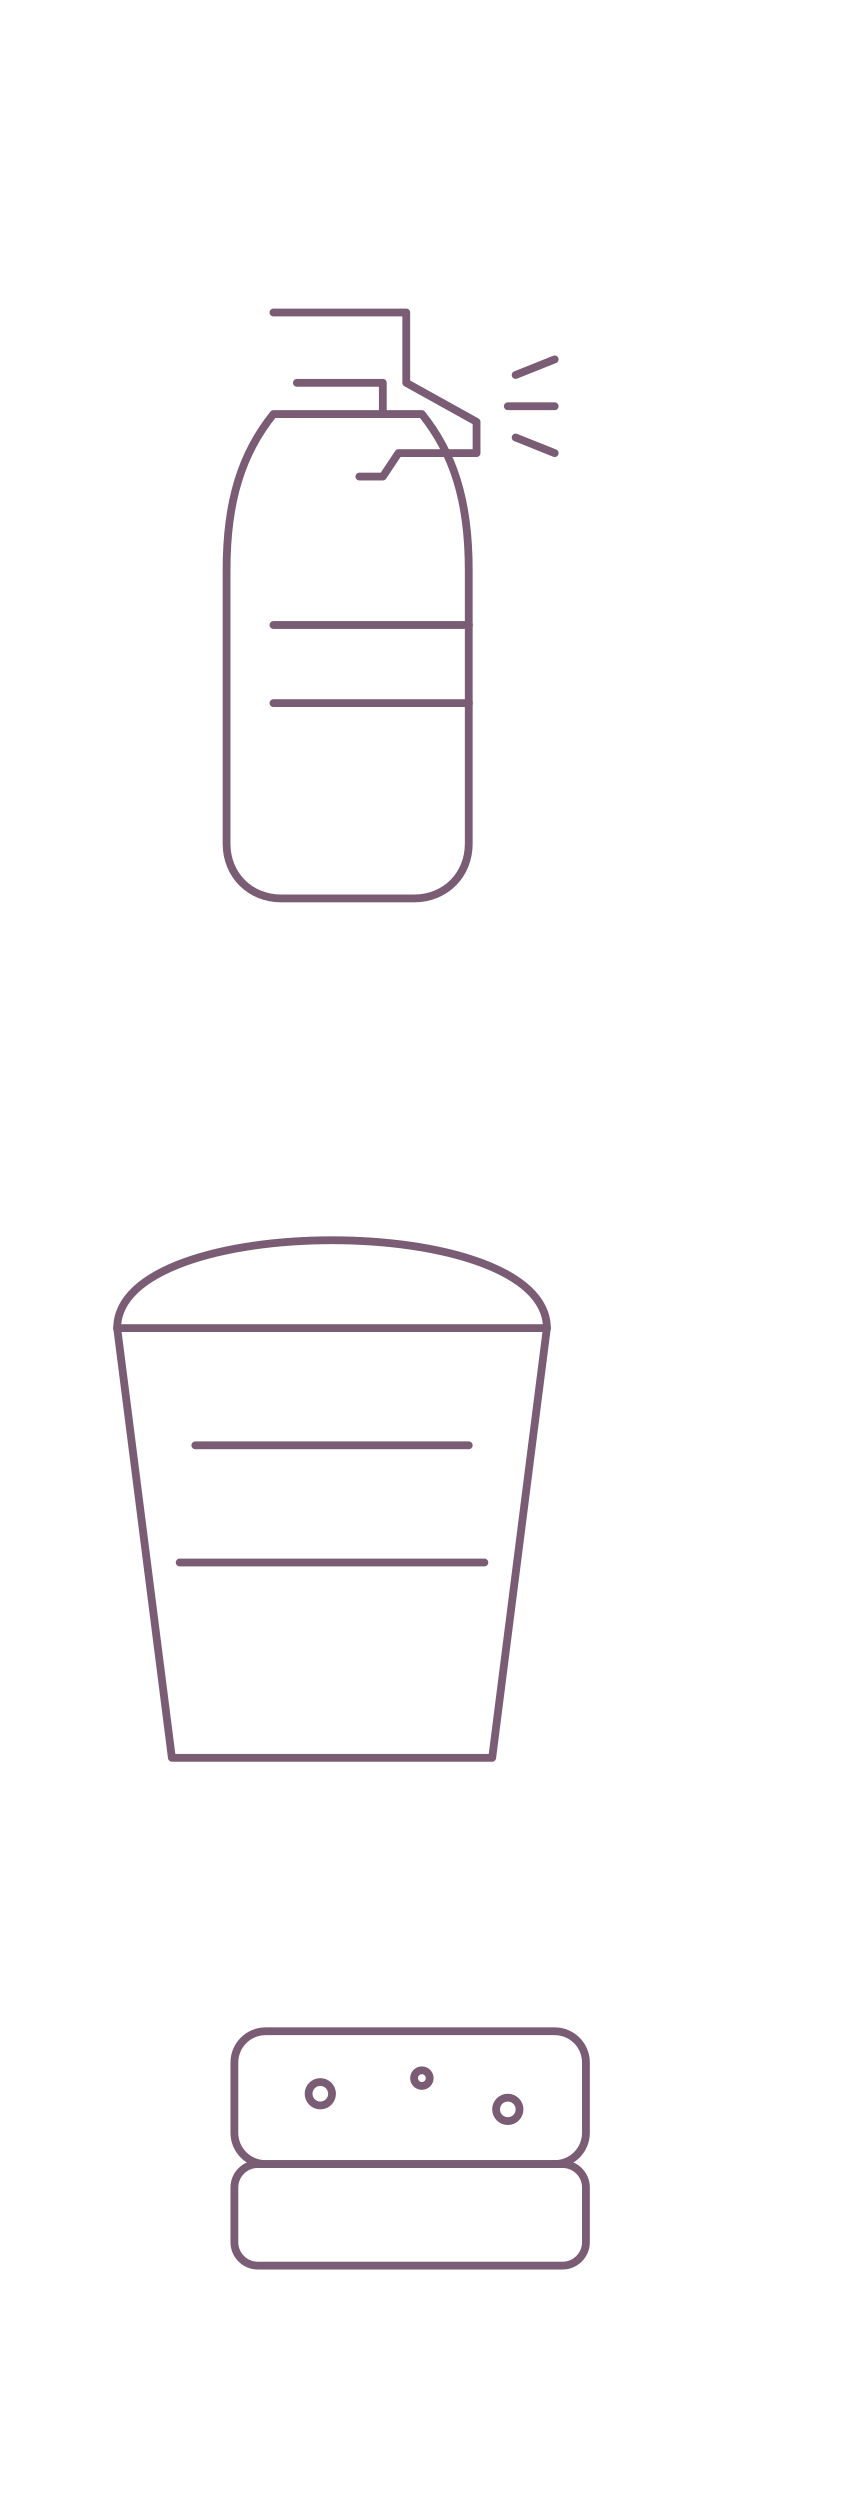
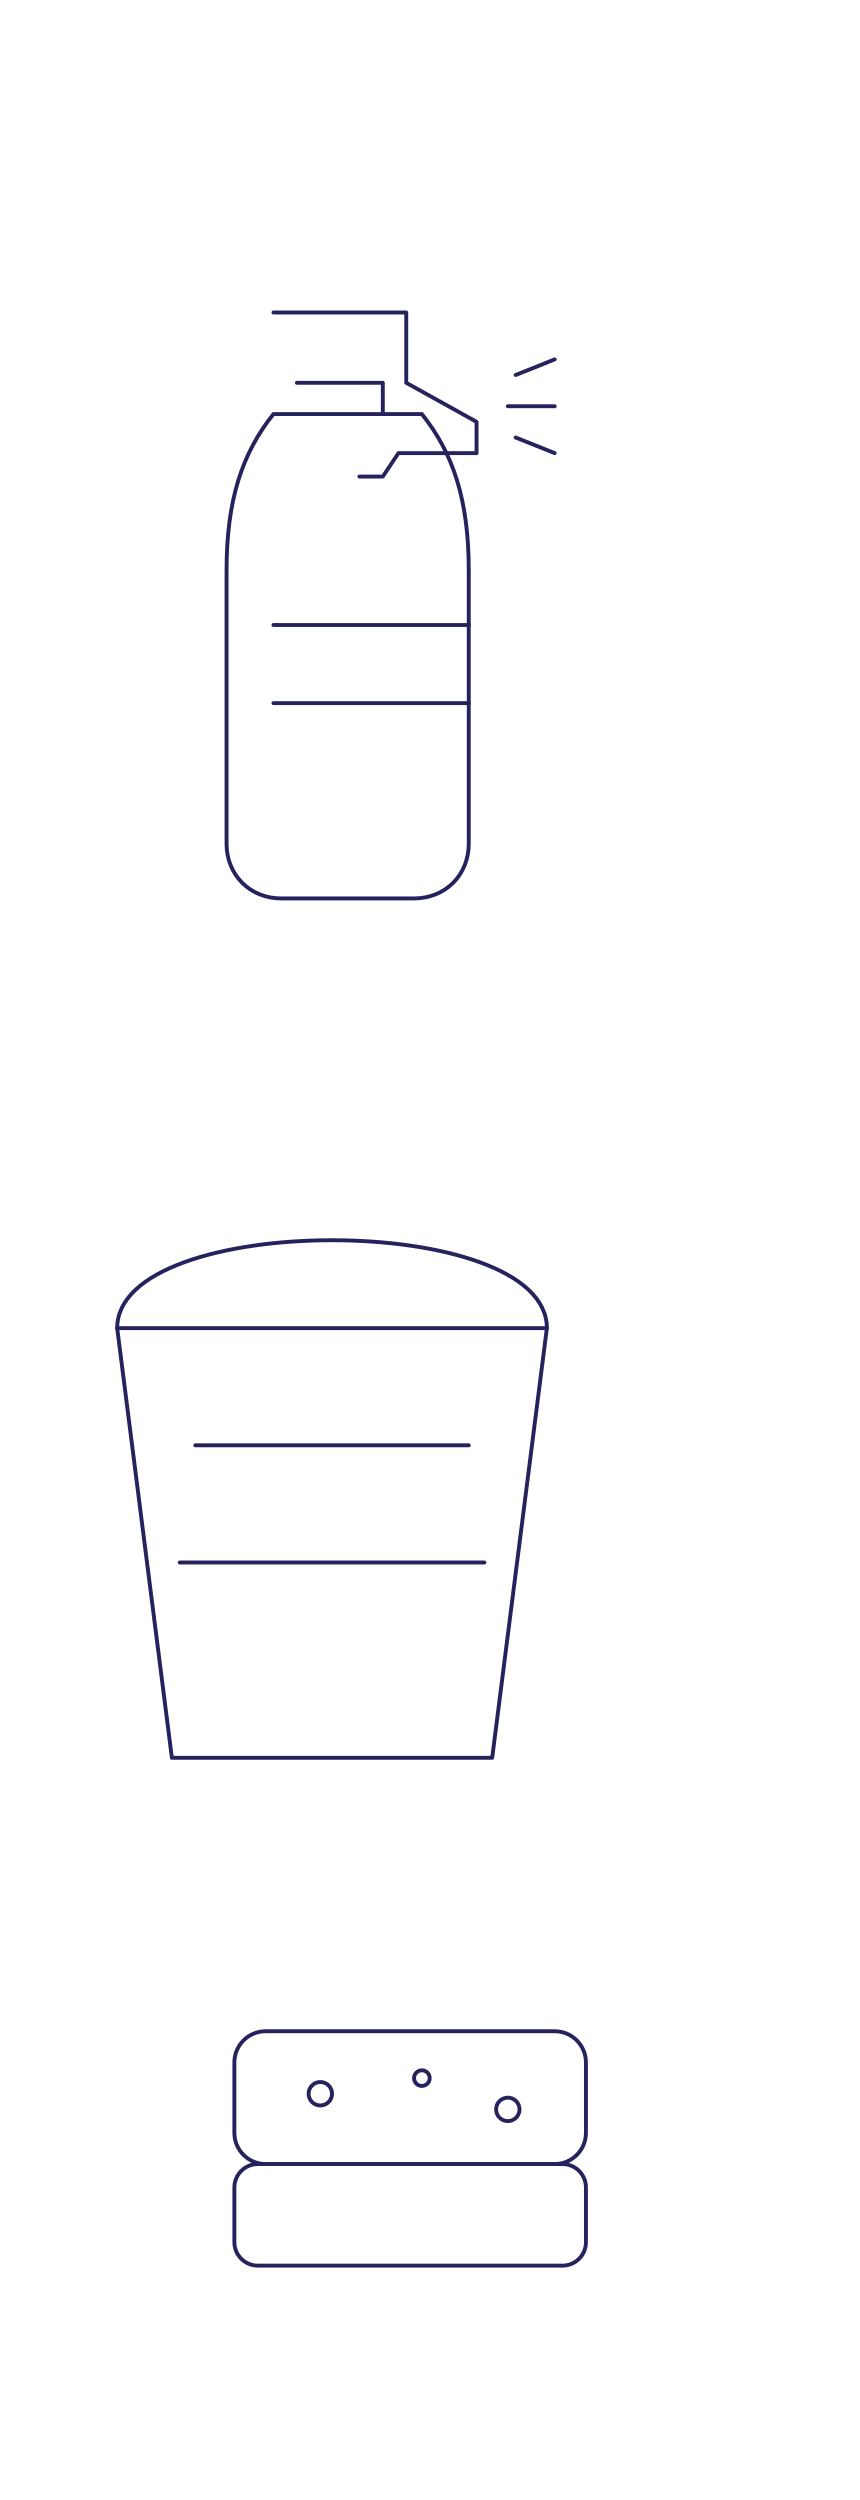
- <svg xmlns="http://www.w3.org/2000/svg" viewBox="0 0 220 640" fill="none" stroke="#7a5c74" stroke-width="2" stroke-linecap="round" stroke-linejoin="round">
+ <svg xmlns="http://www.w3.org/2000/svg" viewBox="0 0 220 640" fill="none" stroke="#25225d" stroke-width="1" stroke-linecap="round" stroke-linejoin="round">
  <g transform="translate(40 40)">
    <path d="M30 40h34v18l18 10v8H62l-4 6h-6" />
    <path d="M36 58h22v8" />
    <path d="M30 66c-8 10-12 22-12 40v70c0 8 6 14 14 14h34c8 0 14-6 14-14v-70c0-18-4-30-12-40z" />
    <path d="M30 120h50M30 140h50" />
    <path d="M90 64h12M92 56l10-4M92 72l10 4" />
  </g>
  <g transform="translate(20 300)">
    <path d="M10 40h110l-14 110H24z" />
    <path d="M10 40c0-30 110-30 110 0" />
    <path d="M30 70h70M26 100h78" />
  </g>
  <g transform="translate(60 520)">
    <rect x="0" y="0" width="90" height="34" rx="8" />
    <rect x="0" y="34" width="90" height="26" rx="6" />
    <circle cx="22" cy="16" r="3" />
    <circle cx="48" cy="12" r="2" />
    <circle cx="70" cy="20" r="3" />
  </g>
</svg>
